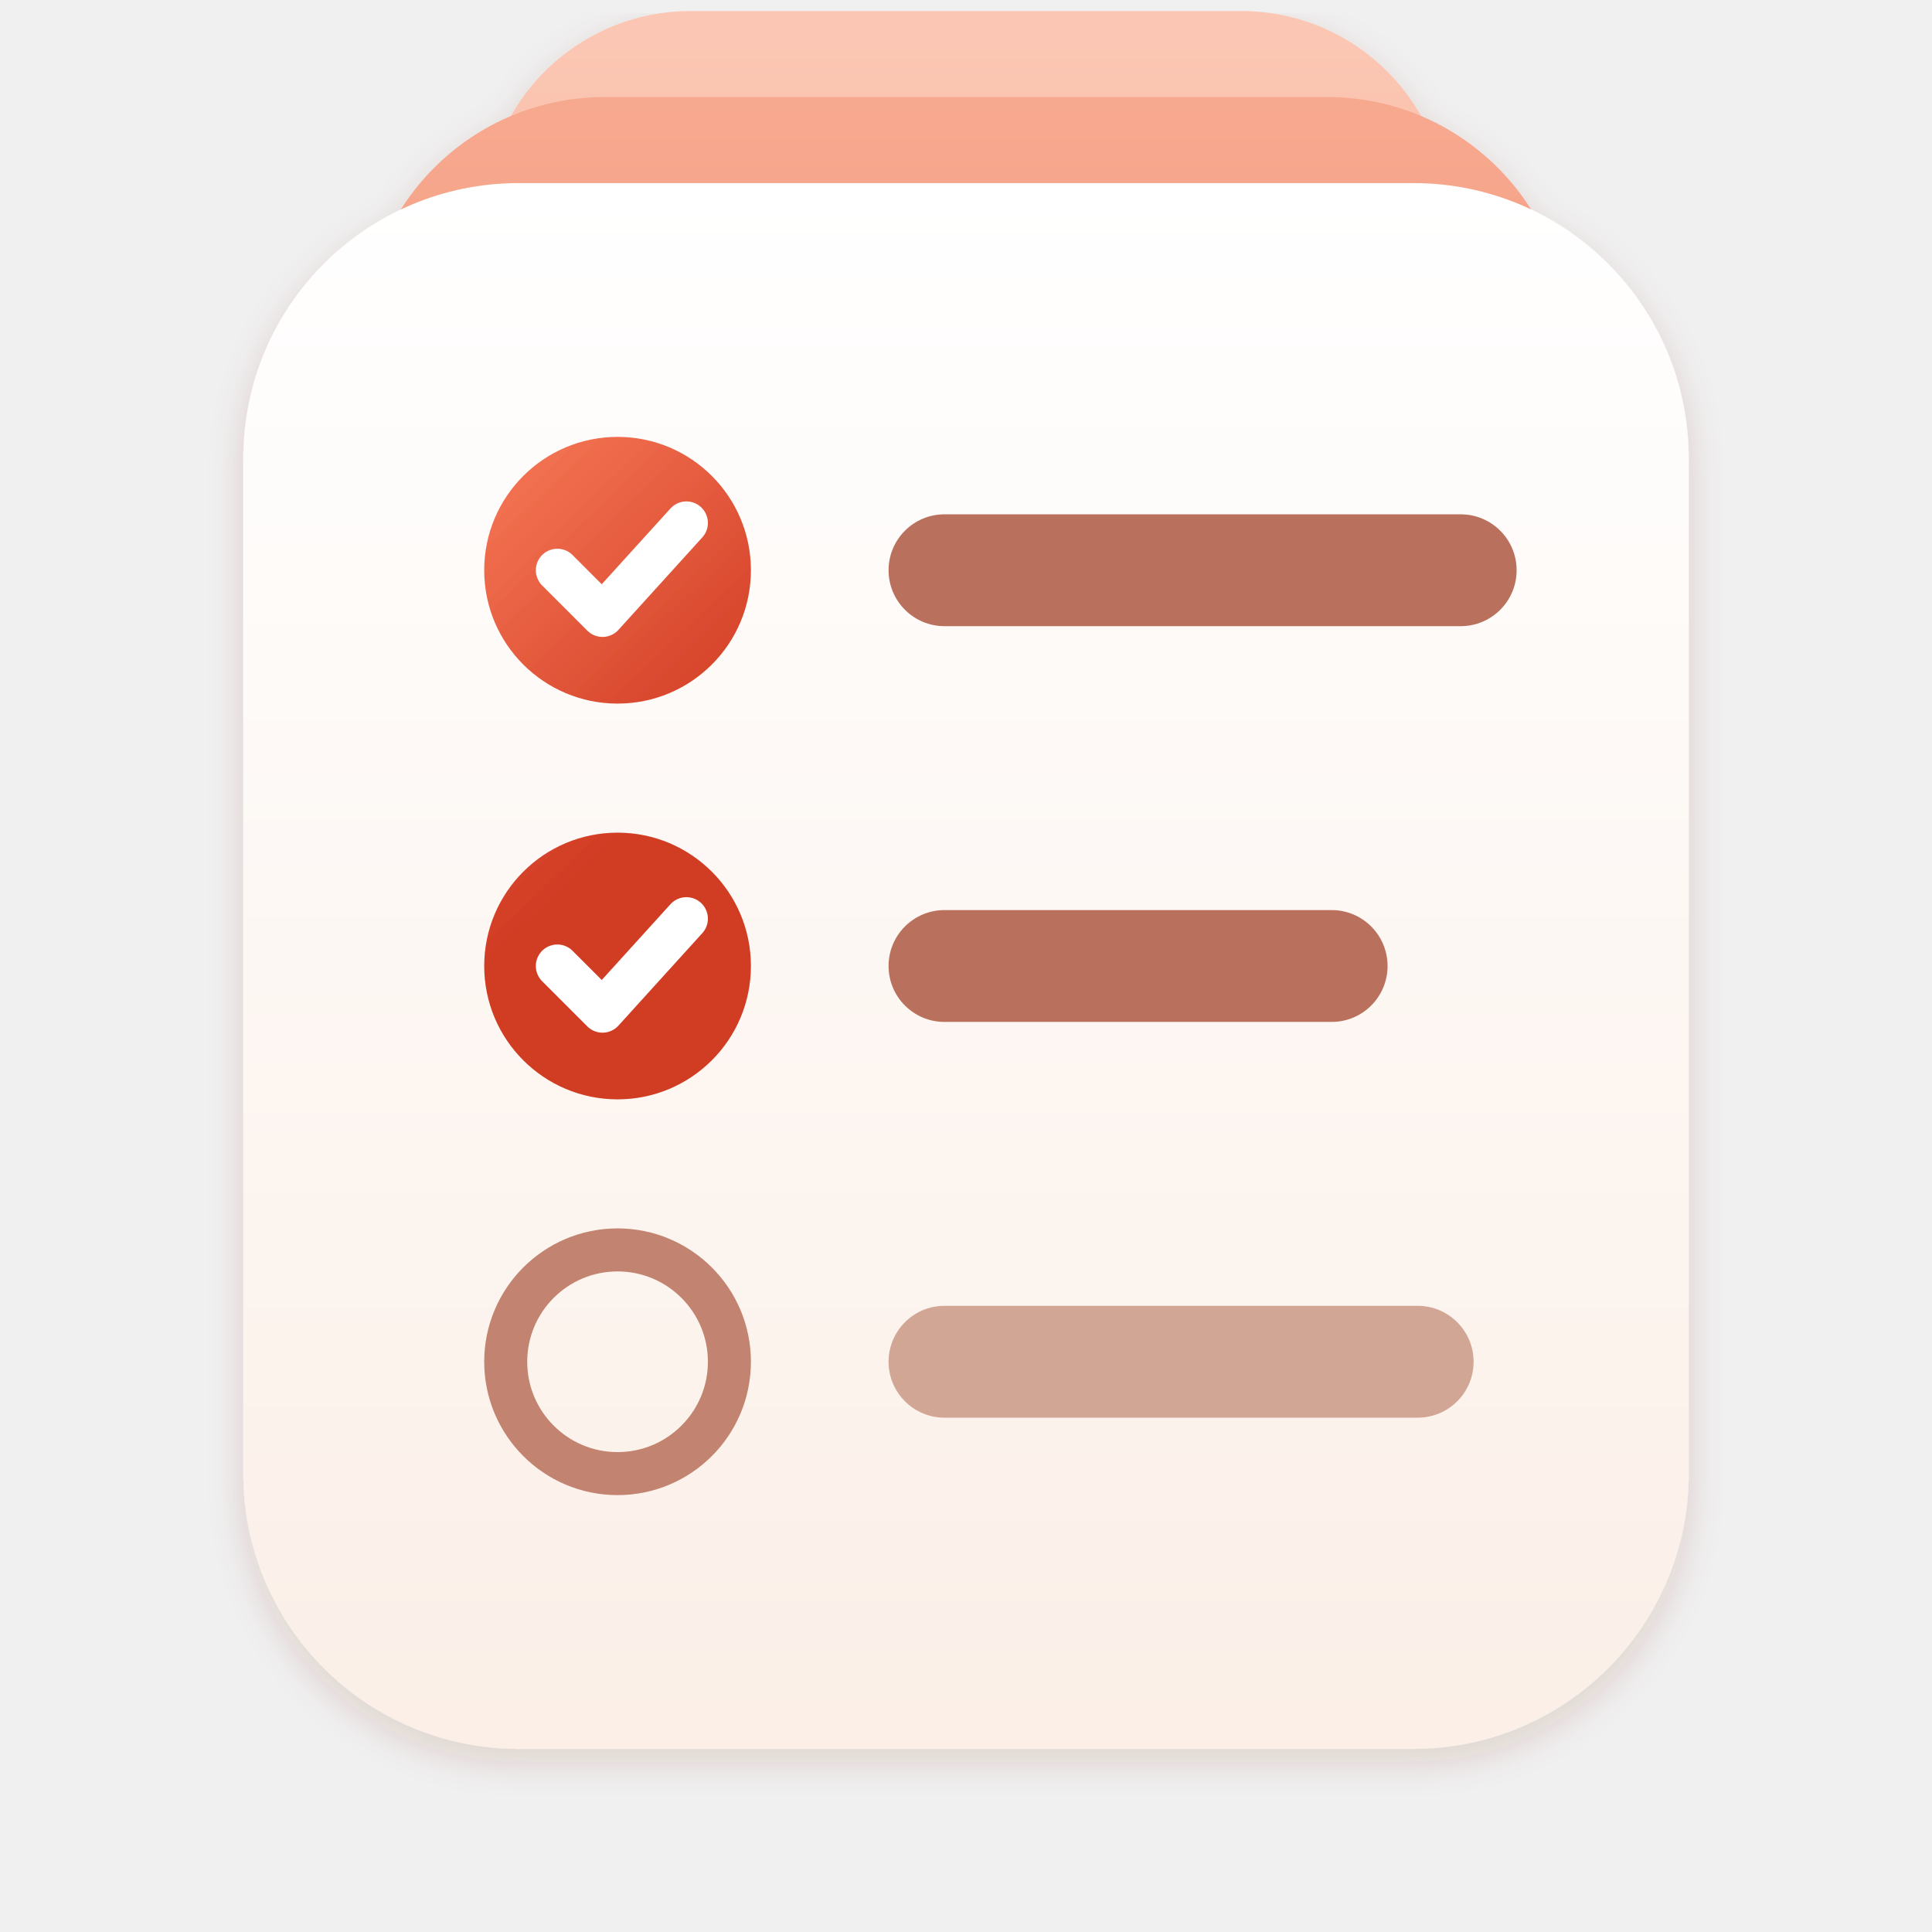
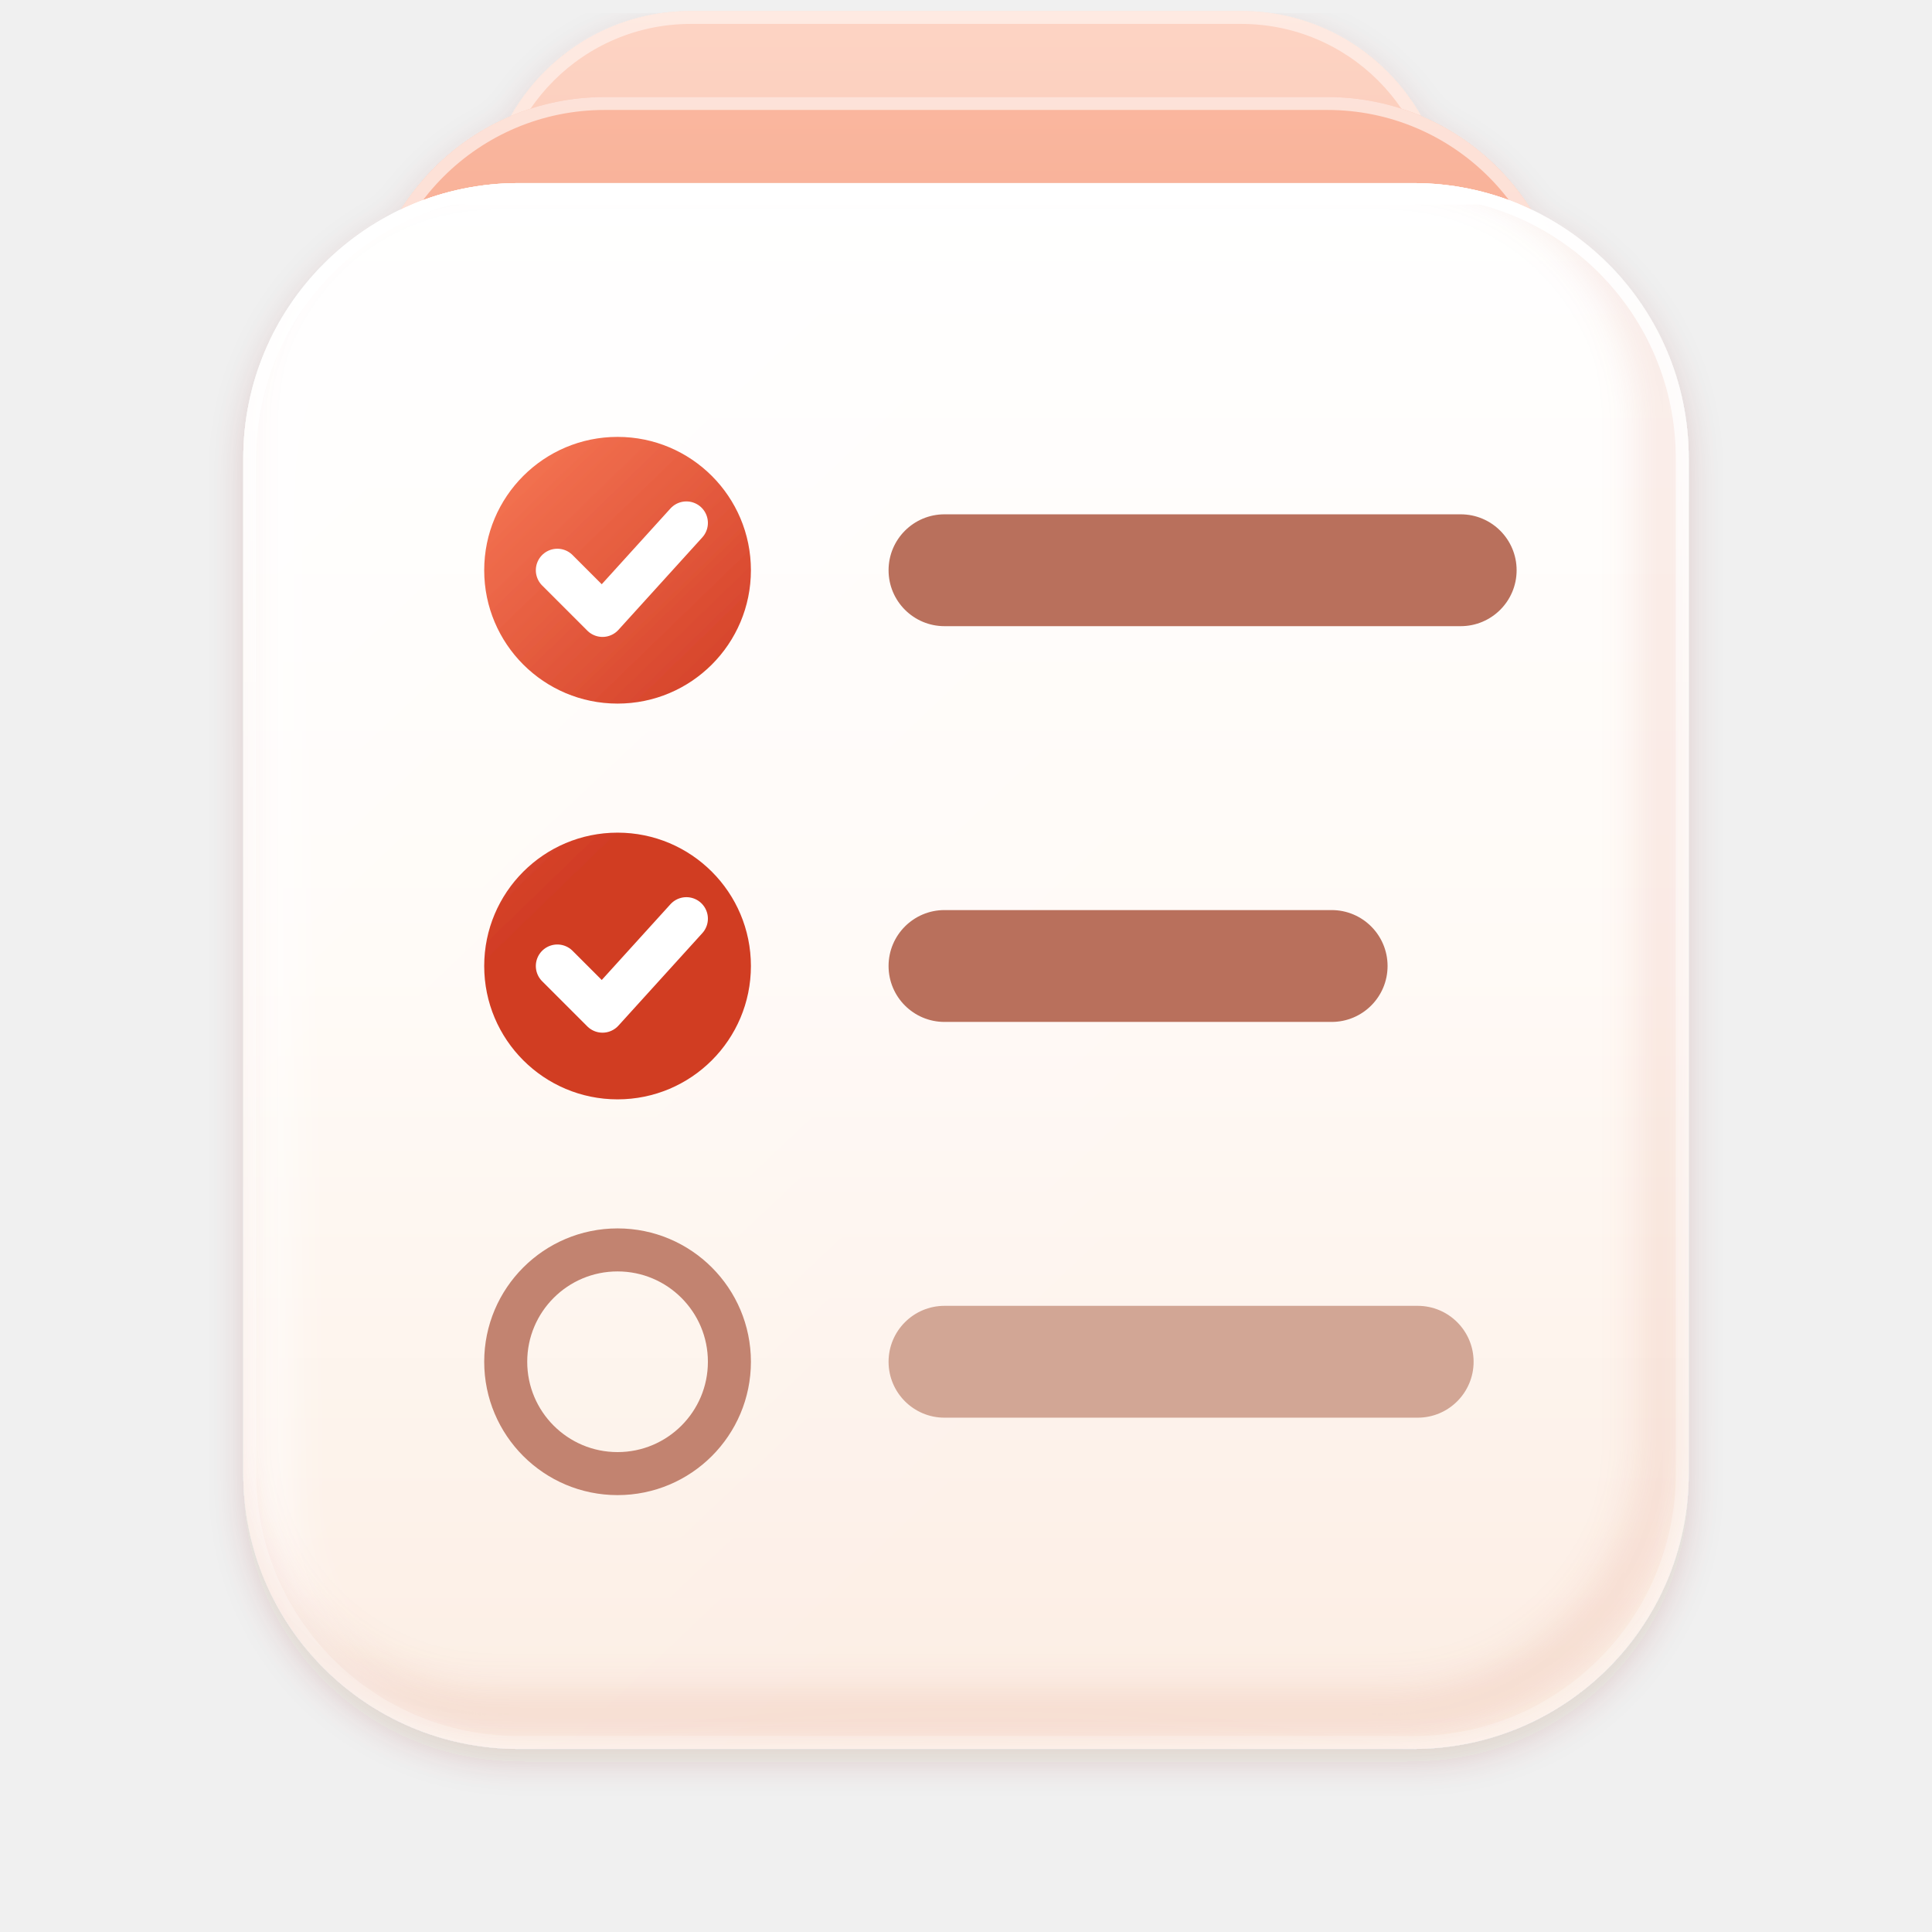
<svg xmlns="http://www.w3.org/2000/svg" width="512" height="512" viewBox="0 0 512 512" fill="none">
  <defs>
    <linearGradient id="cardBody" x1="256" y1="74" x2="256" y2="438" gradientUnits="userSpaceOnUse">
      <stop offset="0" stop-color="#FFFFFF" />
-       <stop offset="1" stop-color="#FBEFE7" />
+       <stop offset="0.5" stop-color="#FFFAF6" />
+       <stop offset="1" stop-color="#FCEDE3" />
    </linearGradient>
-     <linearGradient id="sheet2" x1="256" y1="54" x2="256" y2="240" gradientUnits="userSpaceOnUse">
-       <stop offset="0" stop-color="#F7A98F" />
+     <linearGradient id="sheet2" x1="256" y1="54" x2="256" y2="260" gradientUnits="userSpaceOnUse">
+       <stop offset="0" stop-color="#FAB79F" />
      <stop offset="1" stop-color="#EE8D70" />
    </linearGradient>
-     <linearGradient id="sheet3" x1="256" y1="34" x2="256" y2="200" gradientUnits="userSpaceOnUse">
-       <stop offset="0" stop-color="#FBC7B4" />
+     <linearGradient id="sheet3" x1="256" y1="34" x2="256" y2="230" gradientUnits="userSpaceOnUse">
+       <stop offset="0" stop-color="#FDD4C4" />
      <stop offset="1" stop-color="#F5B199" />
    </linearGradient>
    <linearGradient id="dot" x1="144" y1="132" x2="206" y2="196" gradientUnits="userSpaceOnUse">
      <stop offset="0" stop-color="#F87A58" />
      <stop offset="1" stop-color="#D13C24" />
    </linearGradient>
+     <radialGradient id="specular" cx="0.34" cy="-0.04" r="0.6">
+       <stop offset="0" stop-color="#FFFFFF" stop-opacity="0.95" />
+       <stop offset="0.55" stop-color="#FFFFFF" stop-opacity="0.26" />
+       <stop offset="1" stop-color="#FFFFFF" stop-opacity="0" />
+     </radialGradient>
+     <linearGradient id="sweep" x1="96" y1="82" x2="348" y2="348" gradientUnits="userSpaceOnUse">
+       <stop offset="0" stop-color="#FFFFFF" stop-opacity="0.55" />
+       <stop offset="0.42" stop-color="#FFFFFF" stop-opacity="0.1" />
+       <stop offset="1" stop-color="#FFFFFF" stop-opacity="0" />
+     </linearGradient>
+     <radialGradient id="caustic" cx="0.5" cy="1.02" r="0.62">
+       <stop offset="0" stop-color="#FF6A44" stop-opacity="0.3" />
+       <stop offset="0.6" stop-color="#FF7E5C" stop-opacity="0.09" />
+       <stop offset="1" stop-color="#FF7E5C" stop-opacity="0" />
+     </radialGradient>
+     <linearGradient id="rim" x1="256" y1="74" x2="256" y2="438" gradientUnits="userSpaceOnUse">
+       <stop offset="0" stop-color="#FFFFFF" stop-opacity="1" />
+       <stop offset="0.35" stop-color="#FFFFFF" stop-opacity="0.45" />
+       <stop offset="1" stop-color="#FFFFFF" stop-opacity="0.22" />
+     </linearGradient>
+     <clipPath id="cardClip">
+       <rect x="88" y="74" width="336" height="364" rx="64" />
+     </clipPath>
+     <filter id="softBlur" x="-25%" y="-25%" width="150%" height="150%" color-interpolation-filters="sRGB">
+       <feGaussianBlur stdDeviation="5" />
+     </filter>
    <filter id="objShadow" x="-30%" y="-30%" width="160%" height="170%" color-interpolation-filters="sRGB">
      <feDropShadow dx="0" dy="14" stdDeviation="13" flood-color="#7A2A18" flood-opacity="0.26" />
      <feDropShadow dx="0" dy="3" stdDeviation="4" flood-color="#7A2A18" flood-opacity="0.16" />
    </filter>
  </defs>
  <g transform="translate(256,256) scale(1.14) translate(-256,-256)" filter="url(#objShadow)">
    <rect x="144" y="34" width="224" height="380" rx="48" fill="url(#sheet3)" />
+     <rect x="145.5" y="35.5" width="221" height="377" rx="46.5" fill="none" stroke="#FFFFFF" stroke-opacity="0.5" stroke-width="3" />
    <rect x="116" y="54" width="280" height="380" rx="56" fill="url(#sheet2)" />
+     <rect x="117.5" y="55.5" width="277" height="377" rx="54.5" fill="none" stroke="#FFFFFF" stroke-opacity="0.6" stroke-width="3" />
    <rect x="88" y="74" width="336" height="364" rx="64" fill="url(#cardBody)" />
+     <g clip-path="url(#cardClip)">
+       <ellipse cx="256" cy="452" rx="235" ry="130" fill="url(#caustic)" />
+       <ellipse cx="204" cy="50" rx="270" ry="160" fill="url(#specular)" />
+       <rect x="88" y="74" width="336" height="364" fill="url(#sweep)" />
+       <rect x="94" y="80" width="336" height="364" rx="64" fill="none" stroke="#FFFFFF" stroke-opacity="0.85" stroke-width="7" filter="url(#softBlur)" />
+       <rect x="82" y="66" width="336" height="364" rx="64" fill="none" stroke="#C4502F" stroke-opacity="0.16" stroke-width="8" filter="url(#softBlur)" />
+       <rect x="88" y="74" width="336" height="5" fill="#FFFFFF" fill-opacity="0.9" />
+     </g>
+     <rect x="89.5" y="75.5" width="333" height="361" rx="62.5" fill="none" stroke="url(#rim)" stroke-width="3" />
    <circle cx="175" cy="164" r="31" fill="url(#dot)" />
    <path d="M161 164 L171.5 174.5 L191 153" fill="none" stroke="#FFFFFF" stroke-width="10" stroke-linecap="round" stroke-linejoin="round" />
    <rect x="238" y="151" width="146" height="26" rx="13" fill="#B9705B" />
    <circle cx="175" cy="256" r="31" fill="url(#dot)" />
    <path d="M161 256 L171.5 266.5 L191 245" fill="none" stroke="#FFFFFF" stroke-width="10" stroke-linecap="round" stroke-linejoin="round" />
    <rect x="238" y="243" width="116" height="26" rx="13" fill="#B9705B" />
    <circle cx="175" cy="348" r="26" fill="none" stroke="#C2836F" stroke-width="10" />
    <rect x="238" y="335" width="136" height="26" rx="13" fill="#D2A695" />
  </g>
</svg>
